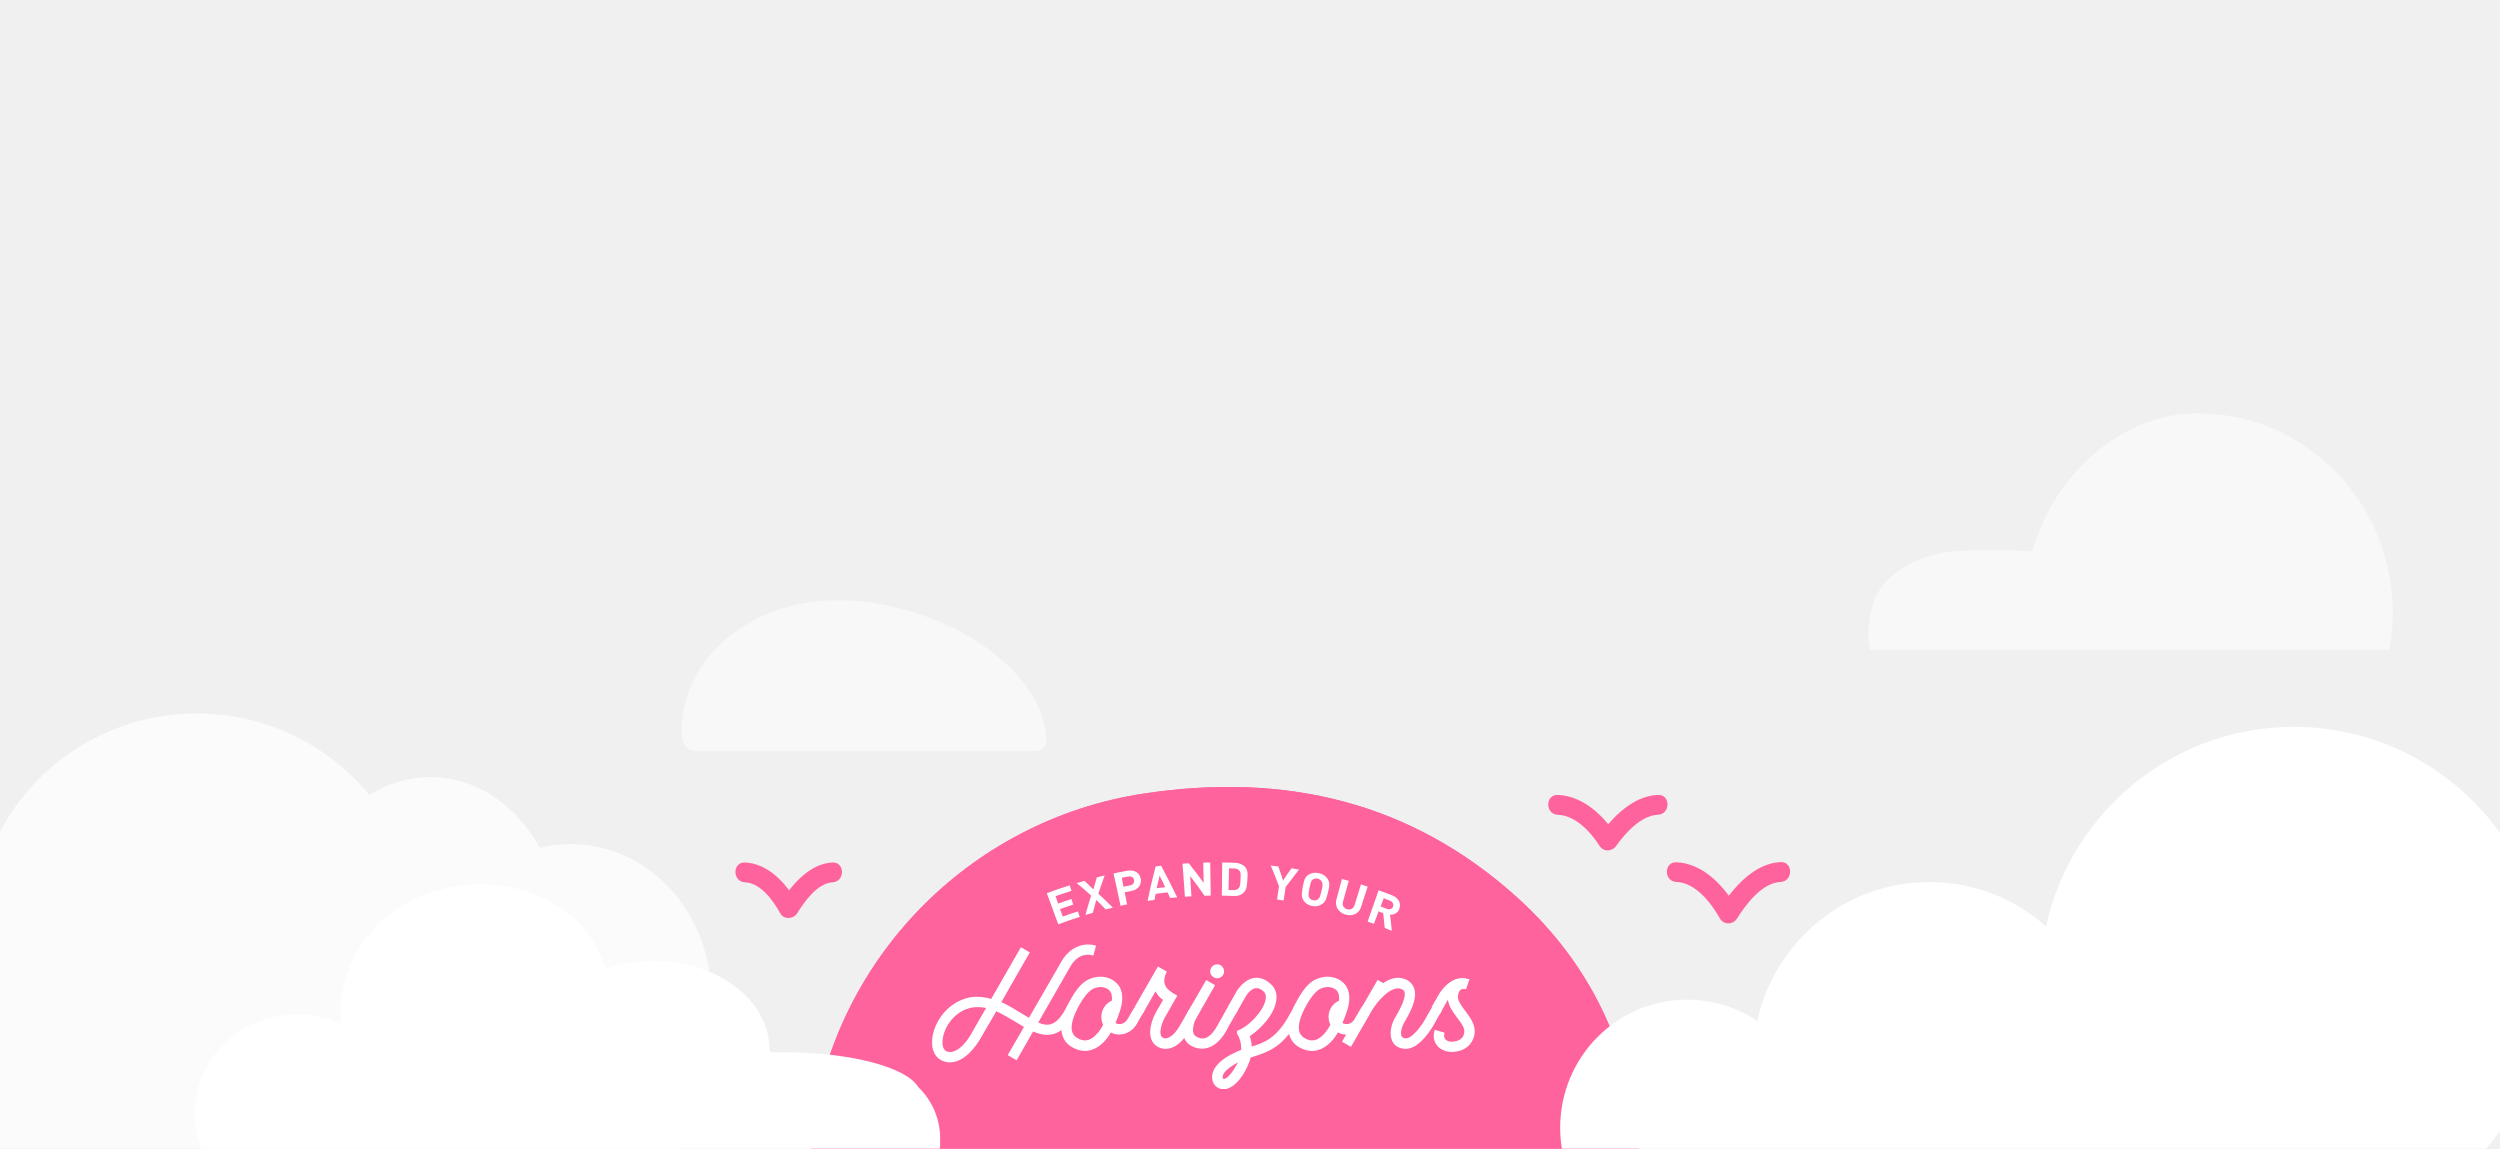
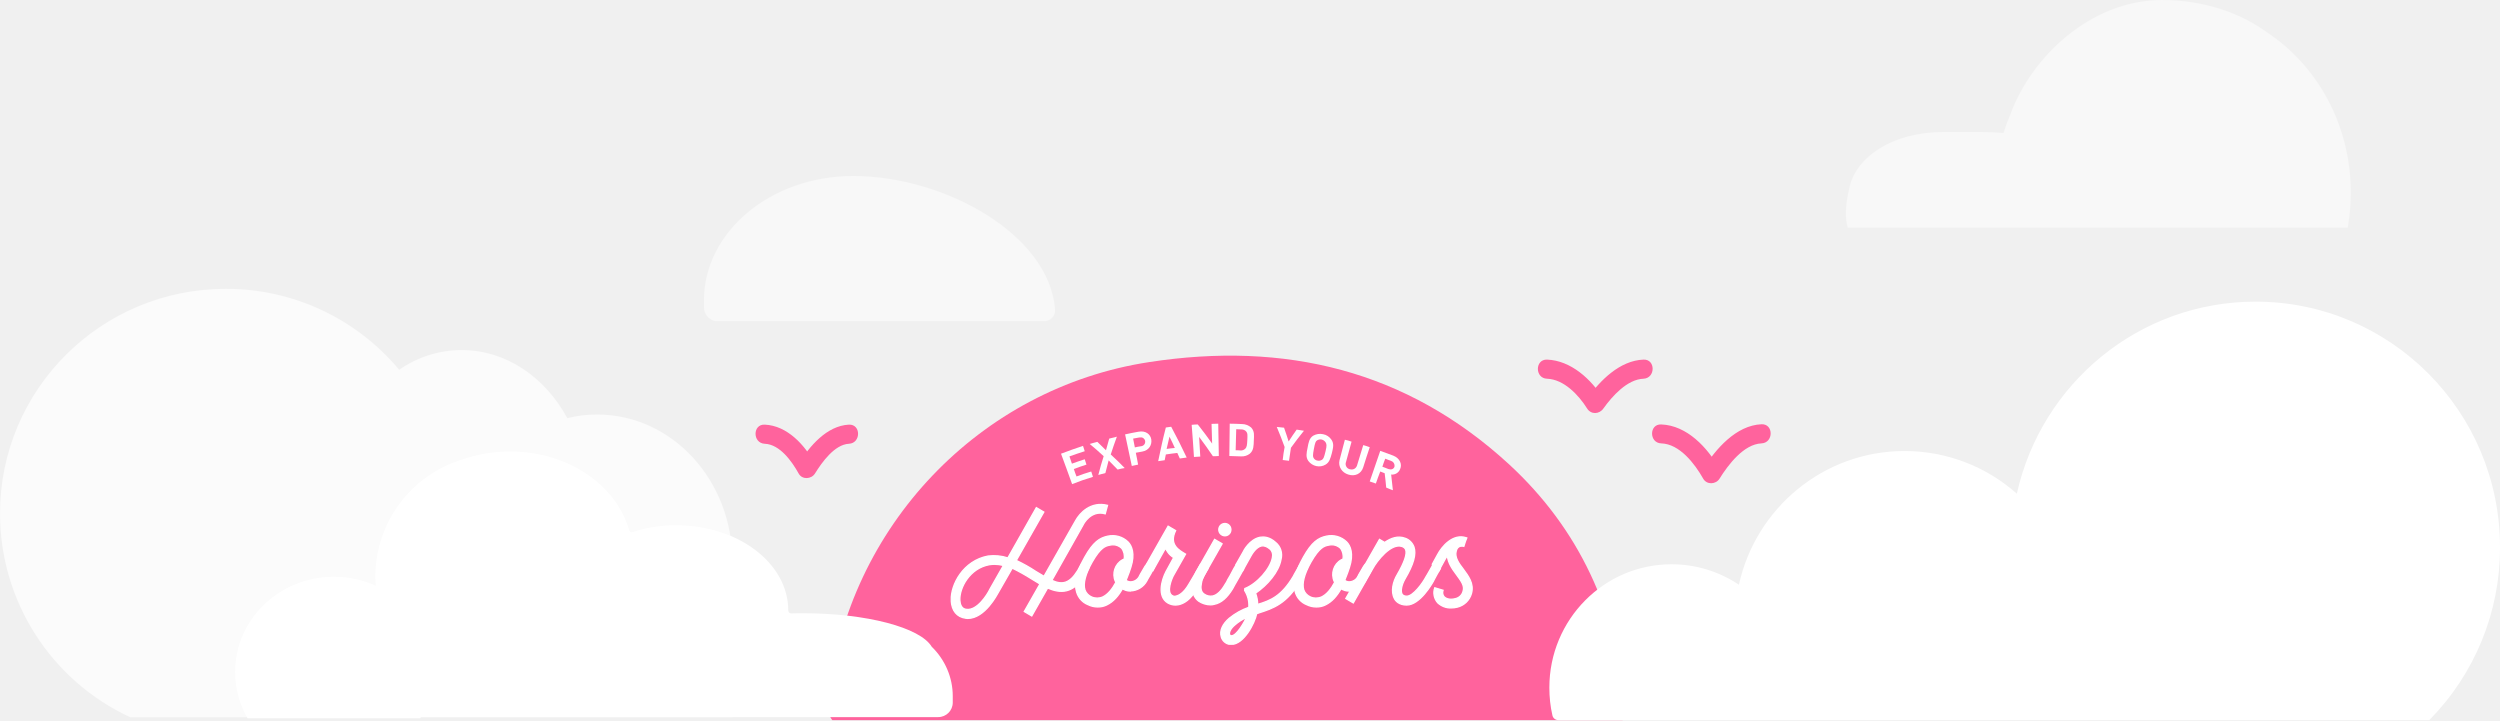
- <svg xmlns="http://www.w3.org/2000/svg" width="1258" height="578" viewBox="0 0 1258 578" fill="none">
-   <g clip-path="url(#clip0)">
-     <g clip-path="url(#clip1)">
-       <path d="M616.279 586.5C551.279 586.5 486.279 586.2 421.179 586.8C409.379 586.9 407.179 582.9 408.279 572.4C418.079 484.2 487.179 412.6 575.779 399.3C646.579 388.6 710.279 403.3 763.979 452.1C800.579 485.4 820.079 527.4 824.579 576.5C825.479 586.7 819.779 586.6 812.579 586.6C747.179 586.5 681.679 586.5 616.279 586.5Z" fill="#FF639D" />
-       <path d="M616.279 586.5C551.279 586.5 486.279 586.2 421.179 586.8C409.379 586.9 407.179 582.9 408.279 572.4C418.079 484.2 487.179 412.6 575.779 399.3C646.579 388.6 710.279 403.3 763.979 452.1C800.579 485.4 820.079 527.4 824.579 576.5C825.479 586.7 819.779 586.6 812.579 586.6C747.179 586.5 681.679 586.5 616.279 586.5Z" fill="#FF639D" />
-       <g clip-path="url(#clip2)">
-         <path d="M532.529 465.115C530.205 458.892 529.085 455.78 526.761 449.471C531.324 447.742 533.648 446.964 538.297 445.495C538.642 446.619 538.814 447.137 539.158 448.261C535.973 449.298 534.337 449.817 531.152 450.94C531.668 452.409 531.927 453.187 532.443 454.657C535.112 453.706 536.489 453.274 539.158 452.409C539.503 453.533 539.675 454.052 540.019 455.175C537.35 456.039 536.059 456.472 533.39 457.422C533.907 458.978 534.165 459.669 534.768 461.225C537.781 460.102 539.331 459.583 542.43 458.632C542.774 459.756 542.946 460.274 543.291 461.398C538.986 462.781 536.834 463.472 532.529 465.115Z" fill="white" />
-         <path d="M556.377 457.595C554.569 455.694 553.622 454.743 551.642 452.842C550.953 455.434 550.609 456.731 549.92 459.324C548.456 459.756 547.682 459.929 546.218 460.361C547.251 456.472 547.854 454.484 549.059 450.681C546.218 448.088 544.754 446.792 541.741 444.371C543.291 443.939 544.066 443.68 545.701 443.248C547.509 444.976 548.37 445.841 550.178 447.569C550.867 445.149 551.211 443.939 551.9 441.519C553.45 441.087 554.225 440.914 555.86 440.569C554.569 444.199 553.88 446.014 552.675 449.73C555.688 452.496 557.152 453.879 559.993 456.731C558.615 457.077 557.841 457.249 556.377 457.595Z" fill="white" />
-         <path d="M569.205 448.347C567.913 448.607 567.225 448.693 565.933 448.952C566.45 451.372 566.708 452.669 567.138 455.089C565.847 455.348 565.158 455.521 563.867 455.78C562.489 449.298 561.801 446.014 560.337 439.531C563.092 438.926 564.47 438.667 567.311 438.149C571.013 437.457 573.595 439.445 574.026 442.211C574.542 445.063 572.821 447.742 569.205 448.347ZM567.741 441.087C566.45 441.346 565.761 441.433 564.47 441.692C564.814 443.507 564.986 444.371 565.331 446.187C566.622 445.927 567.225 445.841 568.516 445.581C570.066 445.322 570.84 444.199 570.668 442.902C570.41 441.519 569.291 440.741 567.741 441.087Z" fill="white" />
-         <path d="M588.834 451.891C588.317 450.767 588.059 450.162 587.543 449.039C585.132 449.298 583.927 449.471 581.516 449.817C581.258 451.027 581.172 451.632 580.913 452.842C579.536 453.014 578.847 453.101 577.47 453.36C578.933 446.359 579.708 442.902 581.516 435.988C582.635 435.815 583.152 435.815 584.271 435.642C587.629 441.952 589.264 445.149 592.364 451.545C590.9 451.632 590.211 451.718 588.834 451.891ZM583.496 440.655C582.894 443.162 582.635 444.458 582.033 446.964C583.754 446.705 584.615 446.619 586.337 446.446C585.218 444.112 584.702 442.902 583.496 440.655Z" fill="white" />
-         <path d="M606.138 450.767C603.383 446.792 601.92 444.804 598.907 440.828C599.165 444.89 599.251 446.964 599.509 451.027C598.218 451.113 597.529 451.113 596.238 451.199C595.807 444.544 595.549 441.26 595.032 434.605C596.324 434.519 596.927 434.432 598.218 434.432C601.317 438.321 602.781 440.309 605.708 444.285C605.622 440.223 605.536 438.149 605.45 434.086C606.827 434.086 607.602 434 608.979 434C609.066 440.655 609.152 444.026 609.238 450.681C607.946 450.681 607.344 450.681 606.138 450.767Z" fill="white" />
-         <path d="M625.509 449.471C624.304 450.508 622.668 450.94 620.946 450.854C618.536 450.767 617.244 450.767 614.834 450.681C614.92 444.026 614.92 440.655 615.006 434C617.589 434 618.966 434.086 621.549 434.173C623.443 434.259 625.079 434.864 626.284 435.988C628.178 437.976 627.834 440.223 627.662 442.729C627.489 445.236 627.575 447.656 625.509 449.471ZM623.701 438.149C623.099 437.457 622.324 437.025 621.119 437.025C620.085 437.025 619.569 436.939 618.45 436.939C618.364 441.26 618.277 443.421 618.191 447.829C619.224 447.829 619.741 447.829 620.688 447.915C621.807 447.915 622.668 447.656 623.271 446.964C623.96 446.273 624.132 445.063 624.218 442.556C624.39 440.05 624.39 438.926 623.701 438.149Z" fill="white" />
-         <path d="M646.946 446.359C646.516 449.039 646.344 450.422 645.913 453.101C644.622 452.928 643.933 452.842 642.642 452.669C642.986 449.989 643.158 448.607 643.589 445.927C642.039 441.779 641.178 439.704 639.456 435.556C641.006 435.729 641.781 435.815 643.244 435.988C644.277 438.84 644.708 440.223 645.655 443.075C647.291 440.569 648.152 439.359 649.874 436.939C651.423 437.198 652.198 437.284 653.662 437.544C650.993 441.087 649.615 442.816 646.946 446.359Z" fill="white" />
-         <path d="M665.026 455.089C663.562 455.953 662.013 456.299 660.119 455.867C658.225 455.434 656.933 454.57 655.986 453.187C654.609 451.199 655.039 449.125 655.556 446.359C656.072 443.507 656.417 441.433 658.483 440.137C659.947 439.272 661.668 438.927 663.649 439.359C665.715 439.791 667.092 440.828 668.039 442.211C669.417 444.285 668.9 446.273 668.211 449.125C667.523 451.891 667.092 453.879 665.026 455.089ZM665.026 443.507C664.682 442.902 663.993 442.384 663.046 442.124C662.099 441.952 661.238 442.124 660.635 442.557C659.86 443.075 659.516 443.853 658.913 446.964C658.311 450.076 658.311 450.94 658.827 451.718C659.172 452.323 659.86 452.842 660.807 453.014C661.668 453.187 662.529 453.014 663.132 452.582C663.907 452.064 664.251 451.372 665.026 448.174C665.801 444.977 665.543 444.372 665.026 443.507Z" fill="white" />
-         <path d="M676.993 460.188C673.635 459.151 671.569 456.212 672.43 452.842C673.549 448.607 674.152 446.532 675.271 442.297C676.648 442.643 677.337 442.816 678.715 443.248C677.509 447.397 676.993 449.471 675.787 453.706C675.271 455.521 676.046 456.99 677.854 457.509C679.576 458.027 681.039 457.249 681.642 455.434C682.933 451.286 683.536 449.212 684.827 445.063C686.205 445.495 686.893 445.668 688.185 446.187C686.807 450.335 686.119 452.409 684.827 456.558C683.708 459.929 680.35 461.225 676.993 460.188Z" fill="white" />
-         <path d="M696.794 466.929C696.536 463.991 696.364 462.435 696.019 459.497C695.072 459.151 694.642 458.978 693.695 458.632C692.748 461.139 692.317 462.349 691.37 464.855C690.079 464.423 689.476 464.164 688.185 463.732C690.423 457.422 691.542 454.311 693.695 448.001C696.45 448.952 697.741 449.471 700.496 450.508C704.026 451.891 705.145 454.916 704.112 457.422C703.251 459.583 701.271 460.361 699.463 460.274C699.893 463.559 700.066 465.201 700.324 468.399C698.946 467.88 698.258 467.534 696.794 466.929ZM699.377 453.187C698.085 452.669 697.483 452.496 696.278 451.977C695.675 453.619 695.331 454.484 694.728 456.126C695.933 456.558 696.536 456.817 697.827 457.336C699.291 457.854 700.496 457.422 701.013 456.212C701.443 455.002 700.754 453.706 699.377 453.187Z" fill="white" />
-         <path d="M537.264 506.514L541.139 508.675L539.244 512.045C533.046 521.726 526.417 521.553 519.701 518.614L511.437 533.048L507.562 530.801L515.741 516.626L511.437 514.033C508.079 512.045 504.807 510.058 501.191 508.415L493.701 521.293C493.443 521.726 486.986 534.258 477.946 534.258C477.602 534.258 477.258 534.171 476.913 534.171C472.35 533.566 469.595 530.368 469.337 525.096C469.079 516.799 475.622 504.526 488.622 502.106C492.324 501.674 495.682 502.106 498.953 503.057L513.847 477.128L517.721 479.375L503.344 504.44C507.046 505.995 510.403 508.156 513.675 510.144L517.893 512.65L534.509 483.87C536.576 480.153 542.344 473.844 551.125 476.091L549.92 480.412C542.43 478.338 538.556 485.771 538.384 486.03L521.94 514.725C527.364 517.145 531.238 516.367 535.456 509.712L537.264 506.514ZM496.715 507.033C495.251 506.6 493.615 506.428 491.893 506.428C490.946 506.428 490.344 506.514 489.397 506.6C479.066 508.329 473.642 518.528 473.9 524.923C473.986 526.911 474.675 529.418 477.43 529.677C482.94 530.368 488.191 522.331 489.741 519.133L496.715 507.033Z" fill="white" stroke="white" stroke-width="0.7" stroke-miterlimit="10" />
-         <path d="M563.006 520.256C561.542 520.17 560.079 519.824 558.874 519.046C556.807 522.676 554.138 525.788 550.523 527.43C549.059 528.121 547.509 528.467 545.96 528.467C544.238 528.467 542.43 528.035 540.88 527.257C537.867 525.961 535.887 523.8 534.94 520.861C533.476 516.367 534.854 510.317 539.158 502.884C543.549 495.105 546.993 492.945 551.297 492.08C554.225 491.389 558.874 491.994 561.801 495.105C563.781 497.093 565.589 501.242 563.35 508.243C562.92 509.539 562.059 512.132 560.854 514.898C561.628 515.416 562.403 515.675 563.178 515.675C564.297 515.675 566.364 515.416 567.913 512.65L568.344 511.873C570.926 507.638 571.443 506.428 571.529 506.428L575.403 508.502C575.403 508.588 574.801 509.798 572.218 514.206L571.787 514.984C569.807 518.355 566.708 520.17 563.264 520.17H563.006V520.256ZM548.628 523.281C551.297 521.985 553.622 519.305 555.516 515.675L555.258 515.157C553.536 511.268 554.913 506.428 558.96 504.18L559.821 503.748C560.079 501.674 559.821 499.6 558.529 498.13C557.238 496.834 555.43 496.315 553.794 496.315C553.191 496.315 552.761 496.402 552.244 496.488C550.092 496.92 547.423 497.612 543.032 505.131C539.417 511.44 538.211 516.28 539.244 519.478C539.761 521.034 540.88 522.244 542.774 523.108C544.754 524.059 546.734 524.146 548.628 523.281Z" fill="white" stroke="white" stroke-width="0.7" stroke-miterlimit="10" />
-         <path d="M597.96 509.539C598.562 508.415 599.165 507.465 599.682 506.514L603.556 508.675C602.953 509.625 602.35 510.576 601.834 511.7L597.701 519.046C594.344 524.75 590.9 526.652 588.317 527.257C587.715 527.343 587.026 527.43 586.509 527.43C585.132 527.43 583.754 527.084 582.549 526.306C576.953 522.935 579.364 514.465 581.688 510.144L585.735 502.97C584.615 502.365 583.582 501.415 582.635 500.118C582.205 499.427 581.774 498.822 581.43 498.13L574.801 509.798L571.529 506.428L582.807 486.808L586.682 489.055C583.066 496.488 588.576 499.167 591.933 501.155L585.562 512.305C584.701 513.947 581.947 520.602 584.874 522.417C585.648 522.849 586.337 523.022 587.198 522.763C588.49 522.503 591.072 521.207 593.741 516.713L597.96 509.539Z" fill="white" stroke="white" stroke-width="0.7" stroke-miterlimit="10" />
-         <path d="M616.47 519.046C613.715 523.627 610.529 526.306 607 527.084C606.311 527.257 605.708 527.343 605.019 527.343C601.92 527.343 599.596 526.047 598.821 525.442C593.569 521.639 595.549 514.033 597.529 510.23L607.086 493.636L610.96 495.883L601.49 512.391C600.801 513.688 600.37 514.984 600.198 516.194C599.768 518.182 599.682 520.429 601.49 521.726C602.092 522.158 603.814 523.195 606.052 522.849C608.377 522.331 610.529 520.343 612.509 516.885C613.112 515.935 613.543 515.33 613.887 514.379L614.231 513.86C615.523 511.786 616.384 509.885 617.158 508.588L618.364 506.6L622.238 508.761L621.033 510.835C620.258 512.132 619.311 514.033 618.019 516.108L617.761 516.626L616.47 519.046ZM615.609 488.796C615.609 490.438 614.231 491.907 612.509 491.907C610.788 491.907 609.324 490.525 609.324 488.796C609.324 487.067 610.702 485.598 612.509 485.598C614.231 485.598 615.609 487.067 615.609 488.796Z" fill="white" stroke="white" stroke-width="0.7" stroke-miterlimit="10" />
-         <path d="M655.47 508.588C655.47 508.675 655.039 509.539 652.456 513.86L652.026 514.638C644.794 526.998 637.304 529.245 630.244 531.492C629.814 531.751 629.384 531.751 629.039 531.838C627.92 536.937 622.238 547.741 615.695 547.741H615.006C612.768 547.395 611.132 545.926 610.529 543.851C609.582 540.567 611.218 537.11 614.748 534.171C618.364 531.233 621.635 529.85 624.907 528.553C625.251 523.454 622.754 519.911 622.754 519.911L622.841 518.96C629.211 516.453 636.099 508.761 637.218 503.057C637.562 501.069 637.132 499.513 635.927 498.476C634.377 497.18 632.913 496.661 631.622 496.92C628.781 497.439 626.629 500.896 625.94 502.279L621.635 509.885L618.278 506.514L621.98 500.118C622.152 499.513 625.423 493.636 630.761 492.512C632.655 492.167 635.668 492.253 638.94 495.192C641.523 497.439 642.47 500.291 641.781 503.921C640.662 510.317 634.549 517.231 628.437 521.293C629.039 522.849 629.47 524.837 629.556 527.084C636.271 525.096 642.039 522.849 648.238 512.478L648.668 511.7L651.079 507.551L651.595 506.6L655.47 508.588ZM623.788 533.826C621.721 534.776 619.741 535.9 617.675 537.628C615.35 539.53 614.576 541.431 614.92 542.555C615.178 543.16 615.437 543.246 615.695 543.246C618.536 543.592 622.668 535.986 623.788 533.826Z" fill="white" stroke="white" stroke-width="0.7" stroke-miterlimit="10" />
-         <path d="M677.251 520.256C675.788 520.17 674.324 519.824 673.119 519.046C671.052 522.676 668.384 525.788 664.768 527.43C663.304 528.121 661.754 528.467 660.205 528.467C658.483 528.467 656.675 528.035 655.125 527.257C652.112 525.961 650.132 523.8 649.185 520.861C647.721 516.367 649.099 510.317 653.403 502.884C657.794 495.105 661.238 492.945 665.542 492.08C668.47 491.389 673.119 491.994 676.046 495.105C678.026 497.093 679.834 501.242 677.595 508.243C677.165 509.539 676.304 512.132 675.099 514.898C675.874 515.416 676.648 515.675 677.423 515.675C678.542 515.675 680.609 515.416 682.158 512.65L682.589 511.873C685.172 507.638 685.688 506.428 685.774 506.428L689.648 508.502C689.648 508.588 689.046 509.798 686.463 514.206L686.033 514.984C684.052 518.355 680.953 520.17 677.509 520.17H677.251V520.256ZM662.96 523.281C665.629 521.985 667.953 519.305 669.847 515.675L669.589 515.157C667.867 511.268 669.244 506.428 673.291 504.18L674.152 503.748C674.41 501.674 674.152 499.6 672.86 498.13C671.569 496.834 669.761 496.315 668.125 496.315C667.523 496.315 667.092 496.402 666.576 496.488C664.423 496.92 661.754 497.612 657.364 505.131C653.748 511.44 652.542 516.28 653.576 519.478C654.092 521.034 655.211 522.244 657.105 523.108C658.999 524.059 660.98 524.146 662.96 523.281Z" fill="white" stroke="white" stroke-width="0.7" stroke-miterlimit="10" />
-         <path d="M725.033 508.675L724.344 509.885C723.741 510.835 723.053 512.045 721.847 514.293L721.417 515.07C720.728 516.367 714.357 527.43 707.47 527.43C703.596 527.43 701.702 525.356 701.099 524.059C699.119 520.429 700.41 515.243 702.649 511.7C706.351 505.39 707.814 501.155 707.039 498.908C706.781 498.303 706.437 497.785 705.145 497.266C699.377 495.278 691.973 504.785 689.735 508.761L679.662 526.306L675.788 524.059L693.351 493.55L696.019 495.105C699.291 492.858 702.907 491.562 706.695 492.945C709.622 494.068 710.655 495.97 711.258 497.353C712.549 501.069 711.172 506.255 706.523 513.947C704.801 516.885 704.112 520.17 705.059 521.726C705.317 522.071 705.662 522.849 707.556 522.849C710.913 522.849 715.821 516.108 717.629 512.737L718.059 511.959C719.351 509.885 719.953 508.502 720.556 507.638L721.158 506.428L725.033 508.675Z" fill="white" stroke="white" stroke-width="0.7" stroke-miterlimit="10" />
-         <path d="M737 508.848C739.668 512.478 742.768 516.367 741.39 521.466C740.443 524.923 737.86 527.516 733.986 528.553C732.695 528.813 731.662 528.986 730.715 528.986C727.96 528.986 725.635 528.121 723.827 526.393C721.933 524.318 721.331 521.726 722.192 518.614L726.496 519.911C726.066 521.207 726.324 522.331 727.099 523.281C728.39 524.578 730.629 524.837 732.867 524.232C733.986 523.973 736.397 523.022 737 520.429C737.947 517.491 735.708 514.811 733.384 511.7C731.317 508.934 729.079 505.823 728.821 502.106C728.046 503.23 727.701 503.748 727.701 503.835L724.258 509.971L720.9 506.6L723.741 501.588C725.894 497.439 731.748 490.698 738.549 492.945C738.635 493.031 738.807 493.031 738.894 493.031C738.894 493.118 738.894 493.118 738.98 493.118L738.291 494.933L737.516 497.353C737.172 497.266 736.827 497.266 736.569 497.266C735.966 497.266 735.45 497.353 734.933 497.698C734.072 498.217 733.556 499.254 733.297 501.069C733.039 503.575 734.933 506.168 737 508.848Z" fill="white" stroke="white" stroke-width="0.7" stroke-miterlimit="10" />
+ <svg xmlns="http://www.w3.org/2000/svg" xmlns:xlink="http://www.w3.org/1999/xlink" version="1.1" id="Layer_1" x="0px" y="0px" viewBox="0 0 1307 376.5" style="enable-background:new 0 0 1307 376.5;" xml:space="preserve">
+   <style type="text/css">
+ 	.st0{clip-path:url(#SVGID_2_);}
+ 	.st1{fill:#FF639D;}
+ 	.st2{clip-path:url(#SVGID_4_);}
+ 	.st3{fill:#FFFFFF;}
+ 	.st4{fill:#FFFFFF;stroke:#FFFFFF;stroke-width:0.7;stroke-miterlimit:10;}
+ 	.st5{fill-rule:evenodd;clip-rule:evenodd;fill:#FFFFFF;}
+ 	.st6{opacity:0.5;fill-rule:evenodd;clip-rule:evenodd;fill:#FFFFFF;enable-background:new    ;}
+ 	.st7{clip-path:url(#SVGID_6_);}
+ 	.st8{opacity:0.5;}
+ 	.st9{clip-path:url(#SVGID_8_);}
+ 	.st10{clip-path:url(#SVGID_10_);}
+ 	.st11{opacity:0.7;fill-rule:evenodd;clip-rule:evenodd;fill:#FFFFFF;enable-background:new    ;}
+ </style>
+   <g>
+     <defs>
+       <rect id="SVGID_1_" x="433" y="183" width="416.7" height="193.5" />
+     </defs>
+     <clipPath id="SVGID_2_">
+       <use xlink:href="#SVGID_1_" style="overflow:visible;" />
+     </clipPath>
+     <g class="st0">
+       <path class="st1" d="M641.3,379.2c-65,0-130-0.3-195.1,0.3c-11.8,0.1-14-4-12.9-14.6c9.8-89.4,78.9-162.1,167.5-175.6    c70.8-10.9,134.5,4.1,188.2,53.5c36.6,33.8,56.1,76.4,60.6,126.2c0.9,10.3-4.8,10.2-12,10.2C772.2,379.2,706.7,379.2,641.3,379.2z    " />
+       <g>
+         <defs>
+           <rect id="SVGID_3_" x="497" y="221.5" width="273" height="115.6" />
+         </defs>
+         <clipPath id="SVGID_4_">
+           <use xlink:href="#SVGID_3_" style="overflow:visible;" />
+         </clipPath>
+         <g class="st2">
+           <path class="st3" d="M560.5,253.1c-2.3-6.3-3.4-9.5-5.8-15.9c4.6-1.8,6.9-2.5,11.5-4.1c0.3,1.1,0.5,1.7,0.9,2.8      c-3.2,1-4.8,1.6-8,2.7c0.5,1.5,0.8,2.3,1.3,3.8c2.7-1,4-1.4,6.7-2.3c0.3,1.1,0.5,1.7,0.9,2.8c-2.7,0.9-4,1.3-6.6,2.3      c0.5,1.6,0.8,2.3,1.4,3.9c3-1.1,4.6-1.7,7.7-2.6c0.3,1.1,0.5,1.7,0.9,2.8C566.9,250.7,564.8,251.4,560.5,253.1z" />
+           <path class="st3" d="M584.3,245.5c-1.8-1.9-2.8-2.9-4.7-4.8l-1.7,6.6c-1.5,0.4-2.2,0.6-3.7,1c1-3.9,1.6-6,2.8-9.8      c-2.8-2.6-4.3-3.9-7.3-6.4c1.5-0.4,2.3-0.7,4-1.1c1.8,1.8,2.7,2.6,4.5,4.4l1.7-6.1c1.5-0.4,2.3-0.6,4-1c-1.3,3.7-2,5.5-3.2,9.3      c3,2.8,4.5,4.2,7.3,7.1C586.5,244.9,585.8,245.1,584.3,245.5z" />
+           <path class="st3" d="M597.1,236.1c-1.3,0.3-2,0.3-3.3,0.6c0.5,2.5,0.8,3.8,1.2,6.2c-1.3,0.3-2,0.4-3.3,0.7      c-1.4-6.6-2.1-9.9-3.5-16.5c2.8-0.6,4.1-0.9,7-1.4c3.7-0.7,6.3,1.3,6.7,4.1S600.7,235.5,597.1,236.1z M595.7,228.7      c-1.3,0.3-2,0.3-3.3,0.6c0.3,1.8,0.5,2.7,0.9,4.6c1.3-0.3,1.9-0.4,3.2-0.6c1.3-0.1,2.3-1.2,2.2-2.5c0-0.1,0-0.1,0-0.2      c-0.2-1.2-1.3-2.1-2.5-1.9C595.9,228.7,595.8,228.7,595.7,228.7L595.7,228.7z" />
+           <path class="st3" d="M616.8,239.7c-0.5-1.1-0.8-1.8-1.3-2.9c-2.4,0.3-3.6,0.4-6,0.8c-0.3,1.2-0.3,1.8-0.6,3      c-1.4,0.2-2.1,0.3-3.4,0.5c1.5-7.1,2.2-10.6,4-17.6c1.1-0.2,1.6-0.2,2.8-0.4c3.4,6.4,5,9.6,8.1,16.1      C618.8,239.4,618.1,239.5,616.8,239.7z M611.4,228.3c-0.6,2.5-0.9,3.9-1.5,6.4c1.7-0.3,2.6-0.3,4.3-0.5      C613.1,231.8,612.6,230.6,611.4,228.3z" />
+           <path class="st3" d="M634.1,238.5c-2.8-4.1-4.2-6.1-7.2-10.1c0.3,4.1,0.3,6.2,0.6,10.3c-1.3,0.1-2,0.1-3.3,0.2      c-0.4-6.8-0.7-10.1-1.2-16.8c1.3-0.1,1.9-0.2,3.2-0.2c3.1,3.9,4.6,6,7.5,10c-0.1-4.1-0.2-6.2-0.3-10.3c1.4,0,2.2-0.1,3.5-0.1      c0.1,6.8,0.2,10.1,0.3,16.9C635.9,238.5,635.3,238.5,634.1,238.5z" />
+           <path class="st3" d="M653.4,237.2c-1.3,1-2.9,1.5-4.6,1.4c-2.4-0.1-3.7-0.1-6.1-0.2c0.1-6.7,0.1-10.1,0.2-16.9      c2.6,0,4,0.1,6.5,0.2c1.7,0,3.4,0.7,4.7,1.8c1.9,2,1.5,4.3,1.4,6.8C655.4,232.9,655.5,235.4,653.4,237.2z M651.6,225.7      c-0.6-0.8-1.6-1.2-2.6-1.2c-1,0-1.5-0.1-2.7-0.1c-0.1,4.4-0.2,6.6-0.3,11c0.8,0,1.7,0,2.5,0.1c1,0.1,1.9-0.3,2.6-1      c0.7-0.7,0.9-1.9,1-4.5C652.2,227.6,652.3,226.5,651.6,225.7z" />
+           <path class="st3" d="M674.9,234.1c-0.4,2.7-0.6,4.1-1,6.8l-3.3-0.4c0.3-2.7,0.5-4.1,1-6.8c-1.5-4.2-2.4-6.3-4.1-10.5l3.8,0.4      c1,2.9,1.5,4.3,2.4,7.2c1.6-2.5,2.5-3.8,4.2-6.2c1.5,0.3,2.3,0.3,3.8,0.6C678.9,228.7,677.5,230.5,674.9,234.1z" />
+           <path class="st3" d="M693,242.9c-3,1.8-6.9,0.9-9-1.9c-1.4-2-1-4.1-0.4-6.9c0.5-2.8,0.9-5,2.9-6.3c1.6-0.9,3.4-1.2,5.2-0.8      c1.8,0.3,3.4,1.4,4.4,2.9c1.4,2.1,0.9,4.1,0.2,7C695.5,239.8,695,241.7,693,242.9z M693,231.2c-0.5-0.7-1.2-1.2-2-1.4      c-0.8-0.2-1.7,0-2.4,0.4c-0.8,0.5-1.1,1.3-1.7,4.5s-0.6,4.1-0.1,4.8c0.4,0.7,1.2,1.2,2,1.3c0.8,0.2,1.6,0,2.3-0.4      c0.8-0.5,1.1-1.2,1.9-4.5C693.8,232.7,693.5,232.1,693,231.2z" />
+           <path class="st3" d="M704.9,248.1c-3.3-1-5.4-4.1-4.6-7.5c1.1-4.3,1.7-6.4,2.8-10.7c1.4,0.3,2.1,0.5,3.5,1      c-1.2,4.2-1.7,6.3-2.9,10.6c-0.6,1.5,0.2,3.2,1.6,3.7c0.1,0.1,0.3,0.1,0.4,0.1c1.5,0.5,3.1-0.2,3.7-1.8c0-0.1,0.1-0.2,0.1-0.3      c1.3-4.2,1.9-6.3,3.2-10.5c1.4,0.4,2.1,0.6,3.4,1.1c-1.4,4.2-2.1,6.3-3.4,10.5C711.6,247.8,708.3,249.2,704.9,248.1z" />
+           <path class="st3" d="M724.7,254.9c-0.3-3-0.4-4.6-0.8-7.5l-2.3-0.9c-1,2.5-1.4,3.8-2.3,6.3c-1.3-0.4-1.9-0.7-3.2-1.1      c2.2-6.4,3.3-9.6,5.5-16c2.8,1,4,1.5,6.8,2.5c3.5,1.4,4.7,4.5,3.6,7c-0.7,1.9-2.6,3.1-4.7,2.9c0.4,3.3,0.6,5,0.9,8.2      C726.9,255.9,726.2,255.5,724.7,254.9z M727.3,241c-1.3-0.5-1.9-0.7-3.1-1.2c-0.6,1.7-1,2.5-1.5,4.2c1.2,0.4,1.8,0.7,3.1,1.2      c1.5,0.5,2.7,0.1,3.2-1.1C729.3,242.8,728.6,241.4,727.3,241C727.3,241,727.3,241,727.3,241L727.3,241z" />
+           <path class="st4" d="M565.2,295.1l3.9,2.2l-1.9,3.4c-6.2,9.8-12.8,9.6-19.5,6.7l-8.3,14.6l-3.9-2.3l8.2-14.4l-4.3-2.6      c-3.3-2.1-6.7-4-10.2-5.7l-7.5,13.1c-0.3,0.4-6.7,13.2-15.8,13.2c-0.4,0-0.7-0.1-1-0.1c-4.6-0.6-7.3-3.9-7.6-9.2      c-0.3-8.4,6.3-20.9,19.3-23.3c3.5-0.4,7-0.1,10.3,1l14.9-26.3l3.9,2.3L531.3,293c3.6,1.7,7,3.6,10.3,5.8l4.2,2.5l16.6-29.2      c2.1-3.8,7.8-10.1,16.6-7.9l-1.2,4.4c-7.5-2.1-11.4,5.4-11.5,5.7l-16.4,29.1c5.4,2.5,9.3,1.7,13.5-5.1L565.2,295.1z       M524.6,295.6c-1.6-0.4-3.2-0.6-4.8-0.6c-0.8,0-1.7,0.1-2.5,0.2c-10.3,1.8-15.8,12.1-15.5,18.6c0.1,2,0.8,4.6,3.5,4.8      c5.5,0.7,10.8-7.5,12.3-10.7L524.6,295.6z" />
+           <path class="st4" d="M590.9,309c-1.5,0-2.9-0.5-4.1-1.2c-2.1,3.7-4.7,6.8-8.3,8.5c-1.4,0.7-3,1-4.6,1c-1.8,0-3.5-0.4-5.1-1.2      c-2.8-1.1-5-3.5-5.9-6.5c-1.5-4.6-0.1-10.7,4.2-18.3c4.4-7.9,7.8-10.1,12.1-11c3.8-0.8,7.7,0.3,10.5,3c2,2,3.8,6.2,1.5,13.3      c-0.4,1.3-1.3,3.9-2.5,6.8c0.7,0.5,1.5,0.8,2.3,0.8c2,0,3.9-1.2,4.7-3l0.4-0.8c2.6-4.3,3.1-5.5,3.2-5.5l3.9,2.1      c-1,2-2,3.9-3.2,5.8l-0.4,0.8c-1.7,3.2-5,5.2-8.5,5.3h-0.2L590.9,309z M576.5,312.1c2.7-1.3,5-4.1,6.9-7.7l-0.3-0.5      c-1.8-4.1-0.2-9,3.7-11.2l0.9-0.4c0.4-2-0.1-4.1-1.3-5.7c-1.3-1.2-3-1.9-4.7-1.8c-0.5,0-1,0.1-1.5,0.2c-2.2,0.4-4.8,1.1-9.2,8.8      c-3.6,6.4-4.8,11.3-3.8,14.6c0.6,1.7,1.9,3,3.5,3.7C572.5,312.9,574.7,312.9,576.5,312.1L576.5,312.1z" />
+           <path class="st4" d="M625.9,298.1c0.6-1.1,1.2-2.1,1.7-3l3.9,2.2c-0.6,1-1.2,2-1.7,3l-4.1,7.5c-3.3,5.8-6.8,7.7-9.4,8.3      c-0.6,0.1-1.2,0.2-1.8,0.2c-1.4,0-2.8-0.4-4-1.1c-5.6-3.4-3.2-12-0.9-16.4l4-7.3c-1.2-0.7-2.3-1.7-3.1-2.9      c-0.4-0.7-0.9-1.3-1.2-2l-6.6,11.8l-3.3-3.4l11.3-19.9l3.9,2.3c-3.6,7.5,1.9,10.3,5.2,12.3l-6.4,11.3c-0.9,1.7-3.6,8.4-0.7,10.3      c0.7,0.5,1.5,0.6,2.3,0.3c1.3-0.3,3.9-1.6,6.5-6.1L625.9,298.1z" />
+           <path class="st4" d="M644.4,307.8c-2.8,4.6-5.9,7.4-9.5,8.1c-0.7,0.2-1.3,0.3-2,0.3c-2.2,0-4.4-0.7-6.2-1.9      c-5.2-3.9-3.3-11.6-1.3-15.4L635,282l3.9,2.3l-9.5,16.7c-0.6,1.2-1.1,2.5-1.3,3.9c-0.4,2-0.5,4.3,1.3,5.6c1.3,1,3,1.4,4.6,1.1      c2.3-0.5,4.5-2.6,6.5-6.1c0.6-0.8,1-1.6,1.4-2.5l0.3-0.5c1.3-2.1,2.2-4.1,2.9-5.3l1.2-2l3.9,2.2l-1.2,2.2      c-0.8,1.3-1.7,3.2-3,5.3l-0.3,0.5L644.4,307.8z M643.5,277.1c-0.1,1.8-1.6,3.1-3.3,3c-1.6-0.1-2.9-1.4-3-3      c-0.1-1.8,1.2-3.3,3-3.4c1.7-0.1,3.2,1.2,3.3,3C643.5,276.9,643.5,277,643.5,277.1z" />
+           <path class="st4" d="M683.4,297.2c-0.9,1.8-1.9,3.6-3,5.3l-0.4,0.8c-7.2,12.5-14.7,14.8-21.8,17.1c-0.4,0.2-0.8,0.3-1.2,0.4      c-1.1,5.2-6.8,16.1-13.3,16.1h-0.7c-2.1-0.3-3.9-1.8-4.5-3.9c-1-3.3,0.7-6.8,4.2-9.8c3.1-2.5,6.5-4.4,10.2-5.7      c0.2-3.1-0.5-6.1-2.2-8.8l0.1-1c6.4-2.5,13.3-10.3,14.4-16.1c0.4-1.7,0-3.5-1.3-4.6c-1.5-1.3-3-1.8-4.3-1.6      c-2.8,0.5-5,4.1-5.7,5.4l-4.3,7.7l-3.4-3.4l3.7-6.5c0.2-0.6,3.4-6.6,8.8-7.7c1.9-0.3,4.9-0.3,8.2,2.7c2.6,2.1,3.7,5.6,2.8,8.9      c-1.1,6.5-7.2,13.5-13.3,17.6c0.7,1.9,1.1,3.9,1.1,5.9c6.7-2,12.5-4.3,18.7-14.8l0.4-0.8l2.4-4.2l0.5-1L683.4,297.2z       M651.7,322.8c-2.2,1-4.3,2.3-6.1,3.9c-2.3,1.9-3.1,3.9-2.8,5c0.3,0.6,0.5,0.7,0.8,0.7C646.5,332.7,650.6,325,651.7,322.8z" />
+           <path class="st4" d="M705.2,309c-1.5,0-2.9-0.5-4.1-1.2c-2.1,3.7-4.7,6.8-8.3,8.5c-1.4,0.7-3,1-4.6,1c-1.8,0-3.5-0.4-5.1-1.2      c-2.8-1.1-5-3.5-5.9-6.5c-1.5-4.6-0.1-10.7,4.2-18.3c4.4-7.9,7.8-10.1,12.1-11c3.8-0.8,7.7,0.3,10.5,3c2,2,3.8,6.2,1.5,13.3      c-0.4,1.3-1.3,3.9-2.5,6.8c0.7,0.5,1.5,0.8,2.3,0.8c2,0,3.9-1.2,4.7-3l0.4-0.8c2.6-4.3,3.1-5.5,3.2-5.5l3.9,2.1      c-1,2-2,3.9-3.2,5.8l-0.4,0.9c-1.7,3.2-4.9,5.2-8.5,5.3L705.2,309L705.2,309z M690.9,312.1c2.7-1.3,5-4.1,6.9-7.7l-0.3-0.5      c-1.8-4.1-0.2-9,3.7-11.2l0.9-0.4c0.4-2-0.1-4.1-1.3-5.7c-1.3-1.2-3-1.9-4.7-1.8c-0.5,0-1,0.1-1.5,0.2c-2.2,0.4-4.8,1.1-9.2,8.8      c-3.6,6.4-4.8,11.3-3.8,14.6c0.6,1.7,1.9,3,3.5,3.7C686.8,312.9,689,312.9,690.9,312.1L690.9,312.1z" />
+           <path class="st4" d="M753,297.3l-0.7,1.2c-0.6,1-1.3,2.2-2.5,4.5l-0.4,0.8c-0.7,1.3-7.1,12.5-14,12.5c-3.9,0-5.8-2.1-6.4-3.4      c-2-3.7-0.7-8.9,1.5-12.5c3.7-6.4,5.2-10.7,4.4-13c-0.3-0.8-1-1.4-1.9-1.7c-5.8-2-13.2,7.6-15.4,11.7l-10.1,17.8l-3.9-2.3      l17.6-30.9l2.7,1.6c3.3-2.3,6.9-3.6,10.7-2.2c2.1,0.7,3.8,2.4,4.6,4.5c1.3,3.8-0.1,9-4.7,16.8c-1.7,3-2.4,6.3-1.5,7.9      c0.3,0.3,0.6,1.1,2.5,1.1c3.3,0,8.3-6.8,10.1-10.3l0.5-0.8c1.3-2.1,1.9-3.5,2.5-4.4l0.6-1.2L753,297.3z" />
+           <path class="st4" d="M764.9,297.4c2.7,3.7,5.8,7.6,4.4,12.8c-1,3.6-3.8,6.3-7.4,7.2c-1.1,0.3-2.2,0.4-3.3,0.4      c-2.6,0.1-5-0.9-6.9-2.6c-1.9-2.1-2.6-5.2-1.6-7.9l4.3,1.3c-0.4,1.2-0.2,2.5,0.6,3.4c1.3,1.3,3.5,1.6,5.8,1      c2-0.4,3.6-1.9,4.1-3.9c1-3-1.3-5.7-3.6-8.9c-2.1-2.8-4.3-6-4.6-9.7c-0.4,0.6-0.8,1.1-1.1,1.7l-3.4,6.2l-3.4-3.4l2.8-5.1      c2.2-4.2,8-11,14.8-8.8c0.1,0.1,0.2,0.1,0.3,0.1c0,0.1,0,0.1,0.1,0.1l-0.7,1.8l-0.8,2.5c-0.3-0.1-0.7-0.1-1-0.1      c-0.6,0-1.2,0.1-1.6,0.4c-0.9,0.5-1.4,1.6-1.6,3.4C761,292.1,762.8,294.7,764.9,297.4z" />
+         </g>
      </g>
    </g>
-     <path fill-rule="evenodd" clip-rule="evenodd" d="M1282.08 494.142C1282.08 565.05 1224.86 622.533 1154.28 622.533C1128.21 622.533 1103.97 614.694 1083.76 601.233H1028.38C1012.89 614.516 992.806 622.533 970.862 622.533C945.679 622.533 922.945 611.974 906.792 595.014C896.564 616.875 874.521 632 848.979 632C813.688 632 785.079 603.126 785.079 567.508C785.079 531.891 813.688 503.017 848.979 503.017C862.007 503.017 874.125 506.952 884.229 513.709C893.06 473.736 928.494 443.85 970.862 443.85C993.35 443.85 1013.89 452.27 1029.53 466.149C1042.24 408.702 1093.27 365.75 1154.28 365.75C1224.86 365.75 1282.08 423.233 1282.08 494.142Z" fill="white" />
-     <path fill-rule="evenodd" clip-rule="evenodd" d="M171.331 510.423C171.331 481.67 190.463 457.34 216.816 449.221C224.485 446.503 232.925 445 241.8 445C272.009 445 297.247 462.508 304.027 486.053C304.253 486.884 305.157 487.336 305.985 487.035C312.992 484.771 320.751 483.488 328.812 483.488C361.055 483.488 387.197 503.411 387.197 528.013C387.197 528.918 387.875 529.597 388.779 529.597C390.738 529.522 392.696 529.522 394.73 529.522C428.254 529.522 456.128 537.068 462.08 547.03C468.86 553.595 473.079 562.727 473.079 572.839V576.235C473.079 580.461 469.689 583.857 465.47 583.857H195.045C194.938 584.048 194.83 584.237 194.721 584.426H104.398C100.256 577.261 97.897 569.008 97.897 560.224C97.897 532.72 121.027 510.423 149.559 510.423C157.405 510.423 164.843 512.109 171.503 515.126C171.389 513.573 171.331 512.005 171.331 510.423Z" fill="white" />
-     <path opacity="0.7" fill-rule="evenodd" clip-rule="evenodd" d="M340.509 551.808C351.347 538.333 357.912 520.708 357.912 501.421C357.912 459.07 326.258 424.737 287.211 424.737C281.854 424.737 276.636 425.383 271.619 426.608C260.04 405.213 239.685 391.018 216.509 391.018C205.422 391.018 194.981 394.266 185.837 399.997C165.292 374.974 134.038 359 99.035 359C37.16 359 -13 408.916 -13 470.491C-13 482.62 -11.054 494.296 -7.455 505.228H-13V614H340.509V551.808Z" fill="white" />
-     <path opacity="0.5" fill-rule="evenodd" clip-rule="evenodd" d="M941.07 327H1202.43C1203.51 321.008 1204.07 314.824 1204.07 308.5C1204.07 273.264 1186.57 242.349 1160.26 224.941C1145.89 214.409 1126.76 208 1105.4 208C1068.46 208 1037.06 237.374 1025.96 268.059C1024.66 271.103 1023.5 274.23 1022.5 277.43C1016.1 276.822 1008.32 276.885 999.82 276.954L999.818 276.954C997.011 276.977 994.125 277 991.184 277C964.035 277 945.686 290.2 942.035 305.5C939.687 315.396 939.566 322.28 941.07 327Z" fill="white" />
-     <g opacity="0.5" clip-path="url(#clip3)">
-       <path d="M343.079 367.1C343.079 331.2 377.979 302 421.079 302C468.779 302 523.579 332.4 526.679 371.7C526.879 374.4 525.579 375.9 524.279 376.9C523.079 377.7 521.679 378.1 520.279 378.1H350.479C346.379 378 343.079 374.7 343.079 370.6V367.1Z" fill="white" />
-     </g>
-     <g clip-path="url(#clip4)">
-       <path d="M843.579 443.8C853.179 444.1 861.079 454.4 865.479 462.2C867.379 465.6 872.179 465.3 874.079 462.2C878.579 455 886.679 444.2 895.979 443.8C902.379 443.5 902.379 433.5 895.979 433.8C882.679 434.4 872.079 446.7 865.479 457.2C868.379 457.2 871.279 457.2 874.079 457.2C867.879 446.1 857.079 434.4 843.579 433.9C837.179 433.6 837.179 443.6 843.579 443.8Z" fill="#FF639D" />
-       <path d="M783.879 410C792.679 410.3 800.379 418.5 804.779 425.5C806.879 428.9 811.279 428.6 813.379 425.5C817.879 419.2 825.779 410.3 834.279 410C840.679 409.7 840.679 399.7 834.279 400C821.879 400.5 811.579 410.9 804.779 420.5C807.679 420.5 810.579 420.5 813.379 420.5C806.979 410.3 796.479 400.5 783.879 400C777.479 399.8 777.479 409.8 783.879 410Z" fill="#FF639D" />
-     </g>
-     <g clip-path="url(#clip5)">
-       <path d="M374.879 444C382.779 444.3 389.079 453.2 392.579 459.5C394.379 462.9 399.279 462.6 401.179 459.5C404.779 453.7 411.379 444.4 418.879 444C425.279 443.7 425.279 433.7 418.879 434C407.279 434.6 398.279 445.3 392.579 454.5C395.479 454.5 398.379 454.5 401.179 454.5C395.879 444.7 386.679 434.5 374.879 434C368.479 433.7 368.479 443.7 374.879 444Z" fill="#FF639D" />
+   </g>
+   <path class="st5" d="M196.2,301.4c0.1-28.2,18.5-53,45.5-61.2c8-2.8,16.5-4.2,25-4.2c30.2,0,55.5,17.5,62.2,41.1  c0.2,0.8,1,1.3,1.8,1.1c0.1,0,0.1,0,0.2-0.1c7.4-2.4,15.1-3.6,22.8-3.5c32.2,0,58.4,19.9,58.4,44.5c0,0.9,0.7,1.6,1.5,1.6  c0,0,0,0,0.1,0c2-0.1,3.9-0.1,6-0.1c33.5,0,61.4,7.5,67.4,17.5c7,6.8,11,16.1,11,25.8v3.4c0,4.2-3.4,7.6-7.6,7.6c0,0,0,0,0,0H220  l-0.3,0.6h-90.3c-4.3-7.4-6.5-15.7-6.5-24.2c0-27.5,23.1-49.8,51.7-49.8c7.6,0,15,1.6,21.9,4.7C196.3,304.6,196.2,303,196.2,301.4z" />
+   <path class="st6" d="M966,119h261.4c1.1-6.1,1.6-12.3,1.6-18.5c0-35.2-17.5-66.2-43.8-83.6C1170.8,6.4,1151.7,0,1130.3,0  c-36.9,0-68.3,29.4-79.4,60.1c-1.3,3-2.5,6.2-3.5,9.4c-6.4-0.6-14.2-0.5-22.7-0.5l0,0c-2.8,0-5.7,0-8.6,0  C989,69,970.6,82.2,967,97.5C964.6,107.4,964.5,114.3,966,119z" />
+   <g>
+     <defs>
+       <rect id="SVGID_5_" x="368" y="92" width="183.6" height="76" />
+     </defs>
+     <clipPath id="SVGID_6_">
+       <use xlink:href="#SVGID_5_" style="overflow:visible;" />
+     </clipPath>
+     <g class="st7">
+       <g class="st8">
+         <path class="st3" d="M368,157.1c0-35.9,34.9-65.1,78-65.1c47.7,0,102.5,30.4,105.6,69.7c0.2,2-0.7,4-2.4,5.2     c-1.2,0.8-2.6,1.2-4,1.2H375.4c-4.1-0.1-7.4-3.4-7.4-7.5V157.1z" />
+       </g>
    </g>
  </g>
-   <defs>
-     <clipPath id="clip0">
-       <rect width="1258" height="578" fill="white" />
+   <g>
+     <defs>
+       <rect id="SVGID_7_" x="804" y="188" width="121.7" height="64.6" />
+     </defs>
+     <clipPath id="SVGID_8_">
+       <use xlink:href="#SVGID_7_" style="overflow:visible;" />
    </clipPath>
-     <clipPath id="clip1">
-       <rect width="416.7" height="190.8" fill="white" transform="translate(408.079 396)" />
+     <g class="st9">
+       <path class="st1" d="M868.5,231.8c9.6,0.3,17.5,10.6,21.9,18.4c1.9,3.4,6.7,3.1,8.6,0c4.5-7.2,12.6-18,21.9-18.4    c6.4-0.3,6.4-10.3,0-10c-13.3,0.6-23.9,12.9-30.5,23.4h8.6c-6.2-11.1-17-22.8-30.5-23.3C862.1,221.6,862.1,231.6,868.5,231.8z" />
+       <path class="st1" d="M808.8,198c8.8,0.3,16.5,8.5,20.9,15.5c2.1,3.4,6.5,3.1,8.6,0c4.5-6.3,12.4-15.2,20.9-15.5    c6.4-0.3,6.4-10.3,0-10c-12.4,0.5-22.7,10.9-29.5,20.5h8.6c-6.4-10.2-16.9-20-29.5-20.5C802.4,187.8,802.4,197.8,808.8,198z" />
+     </g>
+   </g>
+   <g>
+     <defs>
+       <rect id="SVGID_9_" x="395" y="222" width="53.6" height="28" />
+     </defs>
+     <clipPath id="SVGID_10_">
+       <use xlink:href="#SVGID_9_" style="overflow:visible;" />
    </clipPath>
-     <clipPath id="clip2">
-       <rect width="273" height="114" fill="white" transform="translate(469.079 434)" />
-     </clipPath>
-     <clipPath id="clip3">
-       <rect width="183.6" height="76" fill="white" transform="translate(343.079 302)" />
-     </clipPath>
-     <clipPath id="clip4">
-       <rect width="121.7" height="64.6" fill="white" transform="translate(779.079 400)" />
-     </clipPath>
-     <clipPath id="clip5">
-       <rect width="53.6" height="28" fill="white" transform="translate(370.079 434)" />
-     </clipPath>
-   </defs>
+     <g class="st10">
+       <path class="st1" d="M399.8,232c7.9,0.3,14.2,9.2,17.7,15.5c1.8,3.4,6.7,3.1,8.6,0c3.6-5.8,10.2-15.1,17.7-15.5    c6.4-0.3,6.4-10.3,0-10c-11.6,0.6-20.6,11.3-26.3,20.5h8.6c-5.3-9.8-14.5-20-26.3-20.5C393.4,221.7,393.4,231.7,399.8,232z" />
+     </g>
+   </g>
+   <path class="st11" d="M0,268.5c0,45.7,26.6,87.3,68.1,106.5H383v-78h-0.2c0-1.2,0.1-2.4,0.1-3.6c0-42.4-31.6-76.7-70.7-76.7  c-5.3,0-10.5,0.6-15.6,1.9C285,197.2,264.6,183,241.4,183c-11.7,0-23.1,3.6-32.7,10.3C186.2,166.4,153,150.9,118,151  C52.8,151,0,203.6,0,268.5z" />
+   <path class="st5" d="M1270,376.5c23.8-24.1,37.1-56.5,37-90.4c0-70.9-57.2-128.4-127.8-128.4c-61,0-112,42.9-124.8,100.4  c-16.2-14.4-37-22.3-58.7-22.3c-42.4,0-77.8,29.9-86.6,69.9c-10.4-7-22.7-10.7-35.2-10.7c-35.3,0-63.9,28.9-63.9,64.5  c0,4.9,0.5,9.7,1.6,14.5c0.3,1.5,1.7,2.5,3.2,2.5L1270,376.5z" />
</svg>
